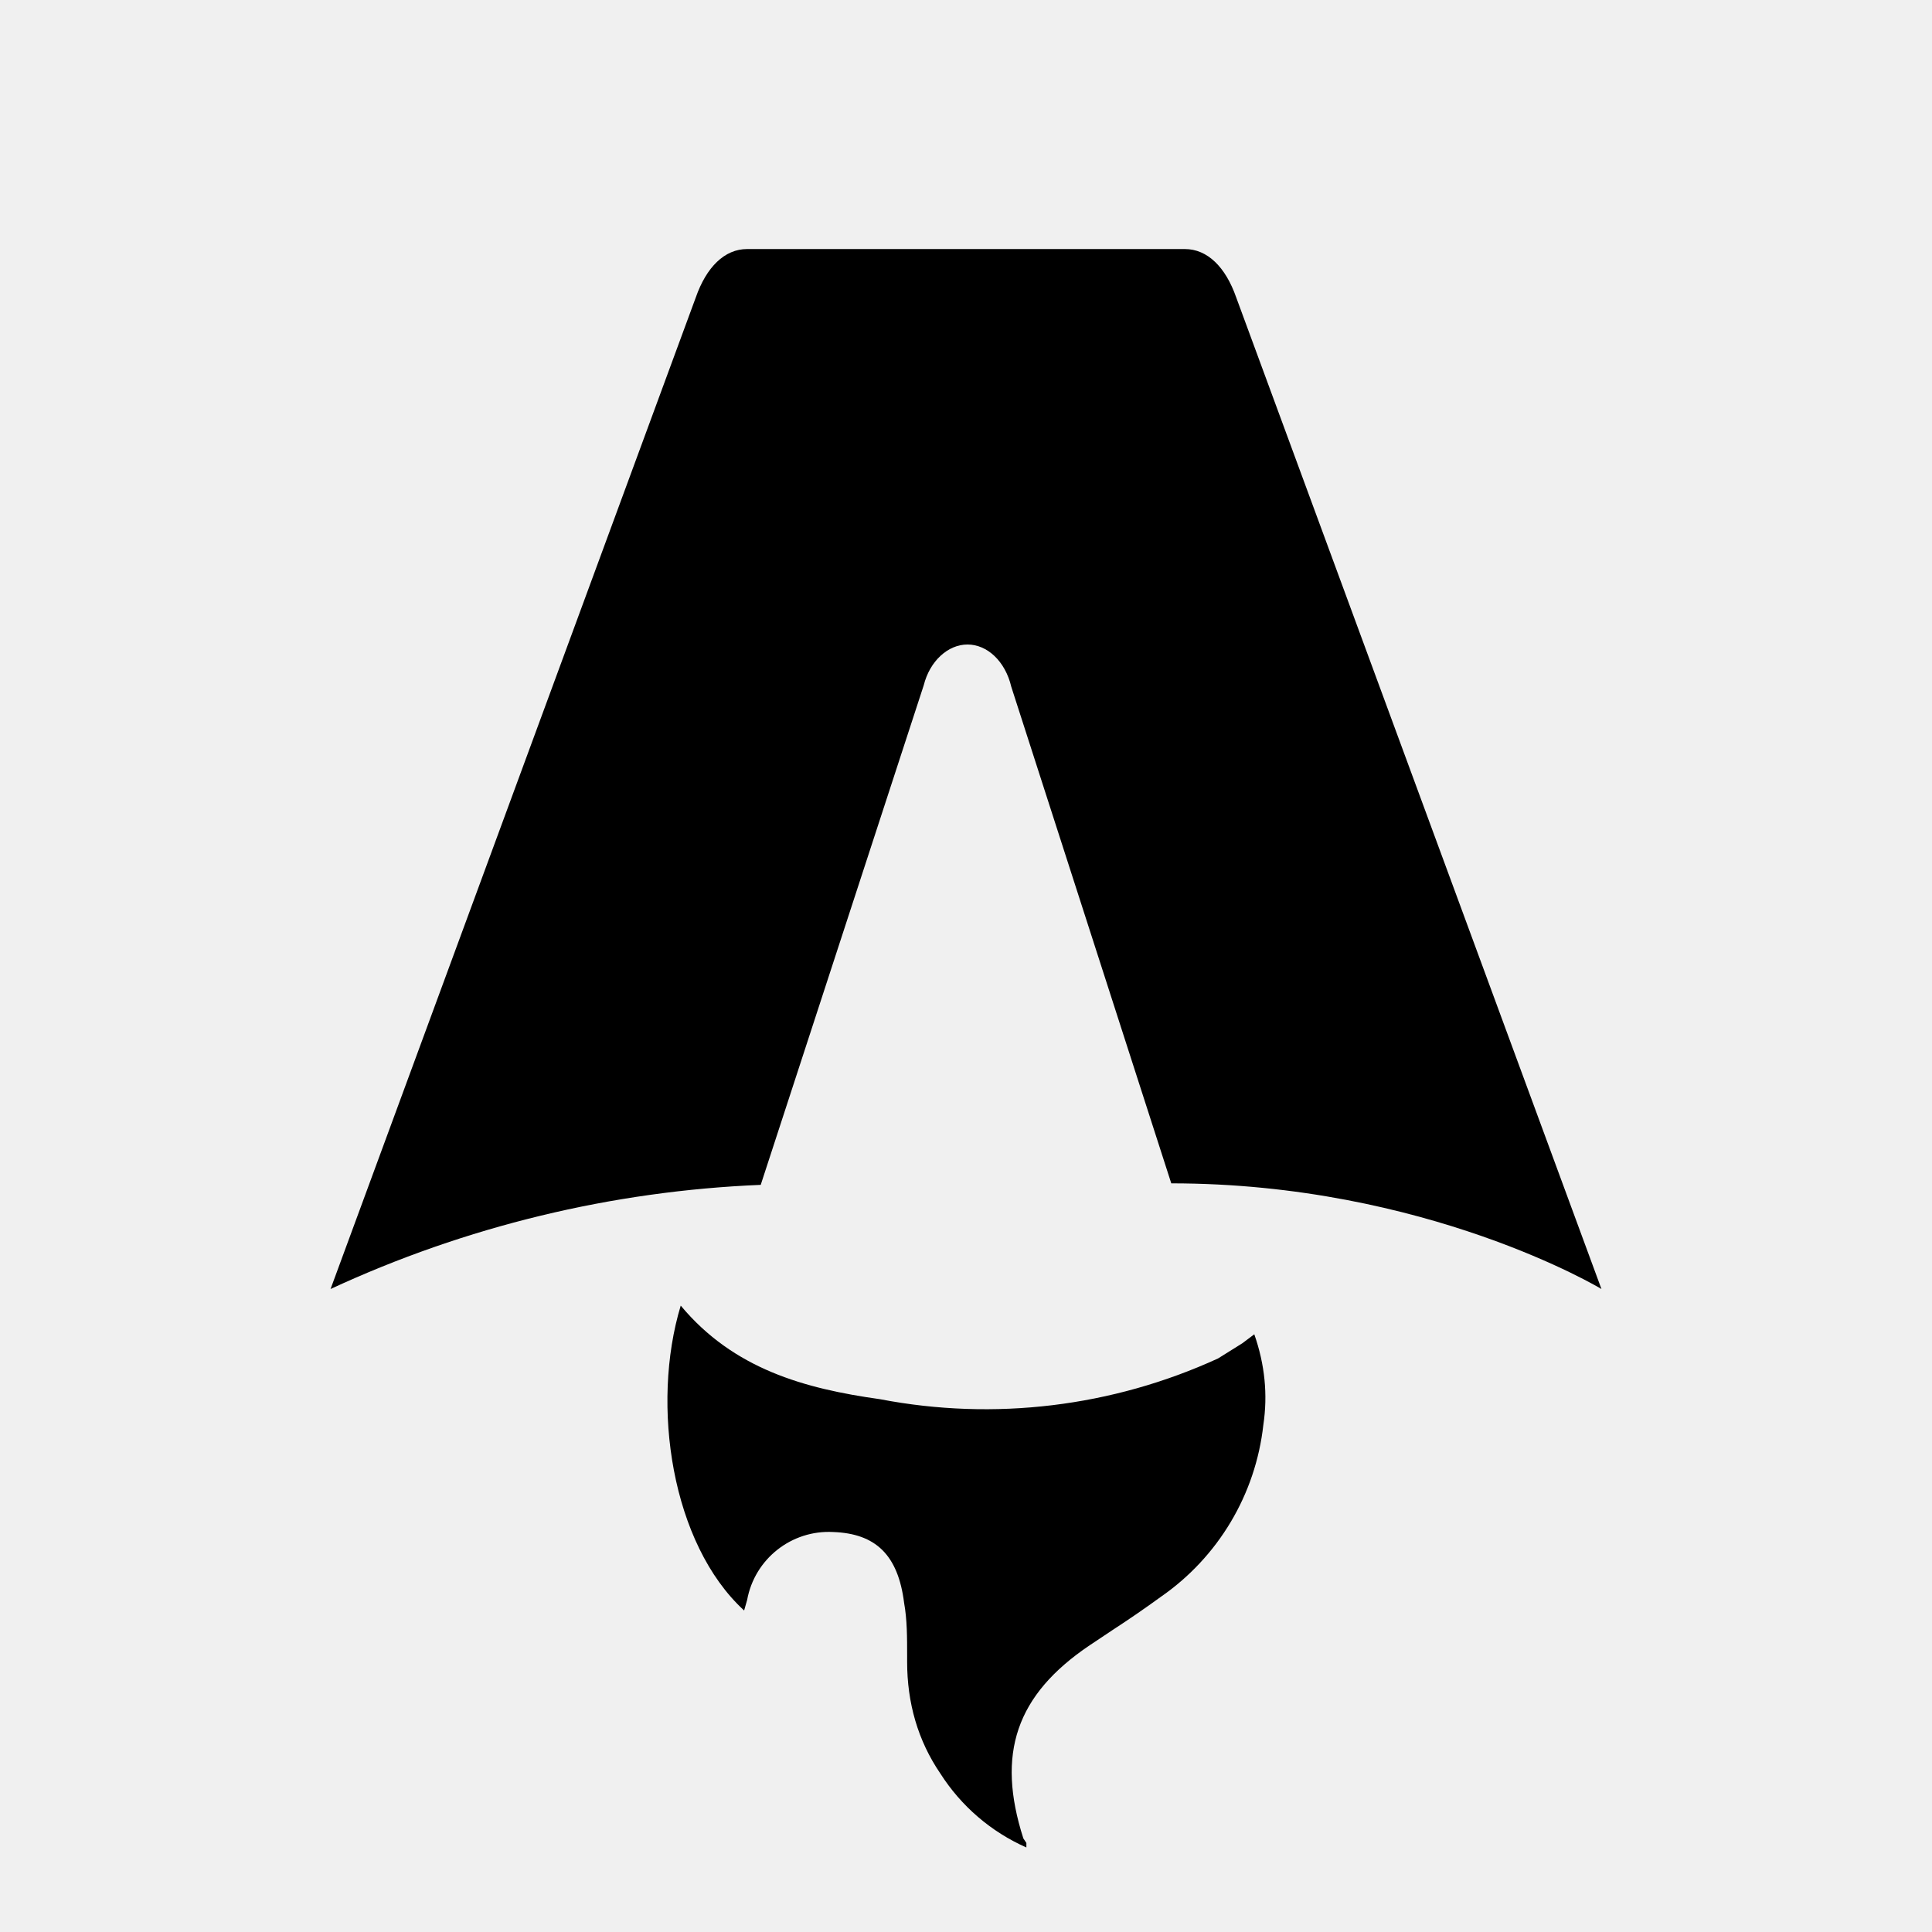
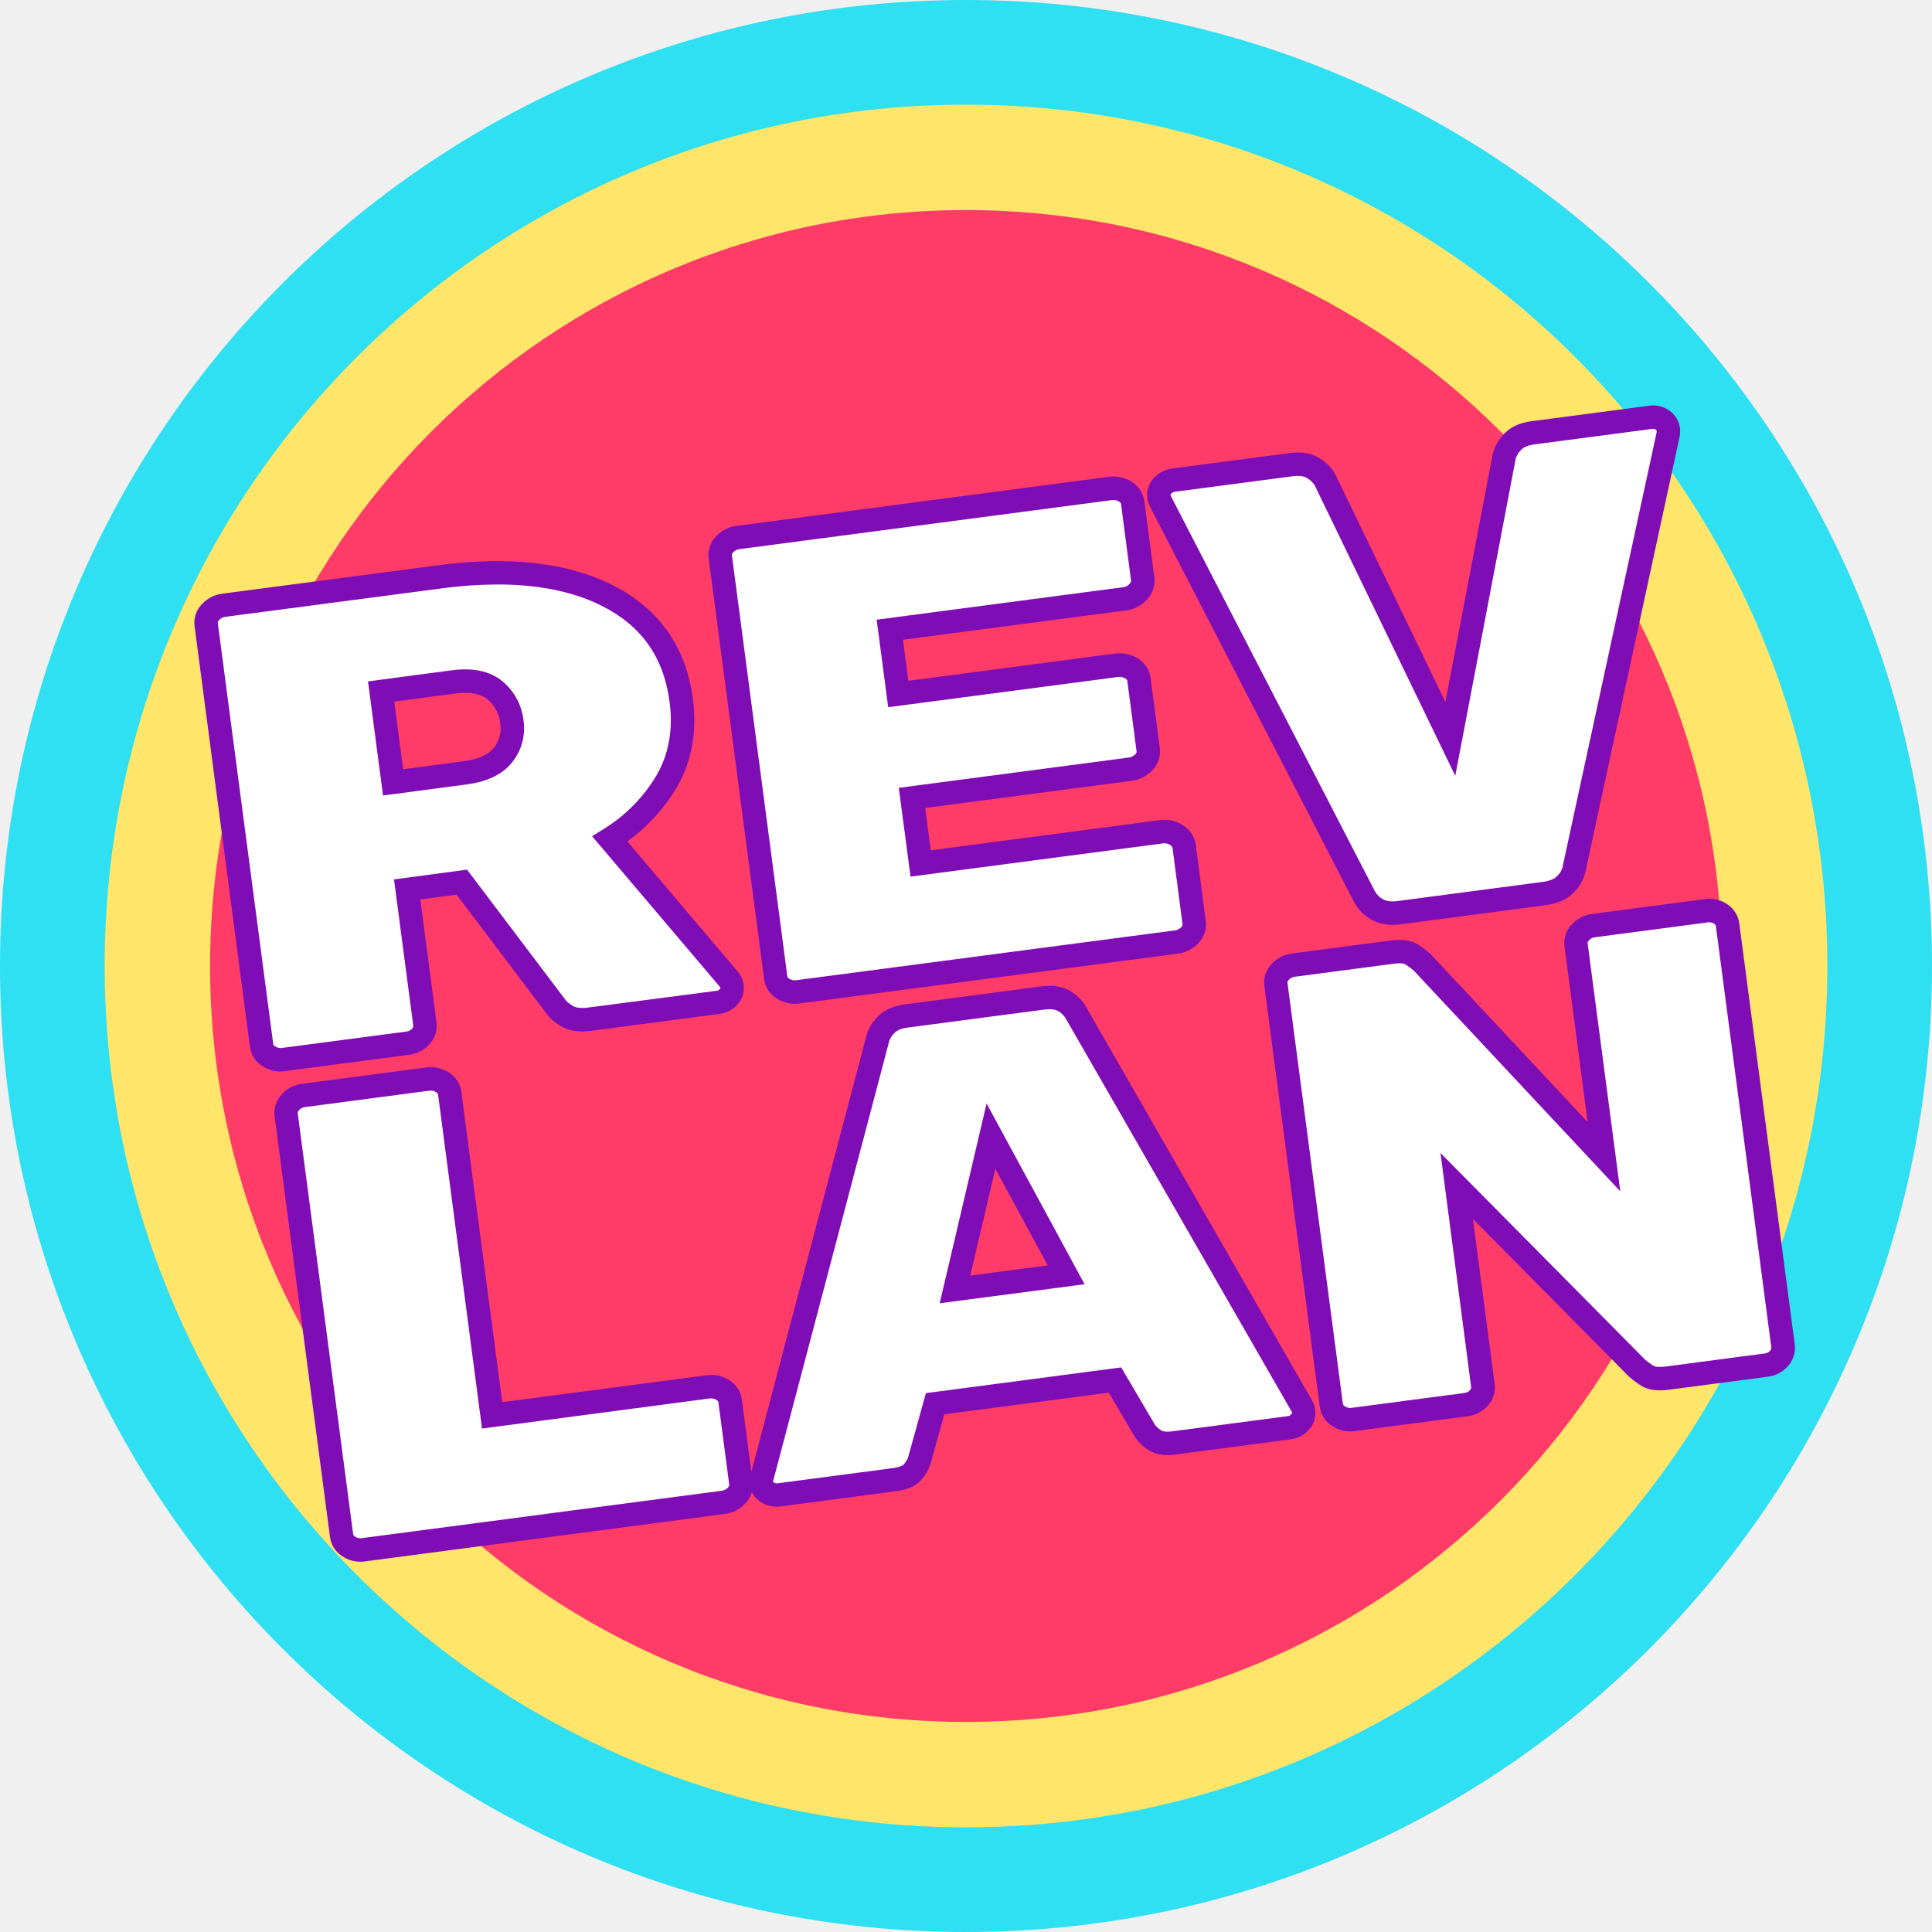
- <svg xmlns="http://www.w3.org/2000/svg" fill="none" viewBox="0 0 128 128">
-   <path d="M50.4 78.5a75.1 75.1 0 0 0-28.5 6.9l24.2-65.7c.7-2 1.9-3.2 3.4-3.2h29c1.5 0 2.7 1.2 3.4 3.2l24.2 65.7s-11.6-7-28.5-7L67 45.5c-.4-1.7-1.6-2.8-2.9-2.8-1.3 0-2.5 1.1-2.9 2.7L50.4 78.5Zm-1.1 28.2Zm-4.2-20.2c-2 6.6-.6 15.8 4.2 20.2a17.5 17.5 0 0 1 .2-.7 5.5 5.5 0 0 1 5.7-4.5c2.8.1 4.3 1.5 4.7 4.7.2 1.1.2 2.3.2 3.5v.4c0 2.7.7 5.2 2.2 7.4a13 13 0 0 0 5.7 4.9v-.3l-.2-.3c-1.8-5.6-.5-9.5 4.4-12.8l1.5-1a73 73 0 0 0 3.2-2.2 16 16 0 0 0 6.8-11.4c.3-2 .1-4-.6-6l-.8.6-1.6 1a37 37 0 0 1-22.4 2.7c-5-.7-9.7-2-13.2-6.2Z" />
-   <style>
-         path { fill: #000; }
-         @media (prefers-color-scheme: dark) {
-             path { fill: #FFF; }
-         }
-     </style>
+ <svg xmlns="http://www.w3.org/2000/svg" width="119" height="119" viewBox="0 0 119 119" fill="none">
+   <g clip-path="url(#clip0_17_788)">
+     <path d="M59.5 119C92.361 119 119 92.361 119 59.5C119 26.639 92.361 0 59.5 0C26.639 0 0 26.639 0 59.5C0 92.361 26.639 119 59.5 119Z" fill="#2FDFF2" />
+     <path d="M59.5 112.553C88.8 112.553 112.553 88.8 112.553 59.5C112.553 30.2 88.8 6.447 59.5 6.447C30.2 6.447 6.447 30.2 6.447 59.5C6.447 88.8 30.2 112.553 59.5 112.553Z" fill="#FFE56A" />
+     <path d="M59.5 106.06C85.215 106.06 106.06 85.215 106.06 59.5C106.06 33.785 85.215 12.94 59.5 12.94C33.785 12.94 12.94 33.785 12.94 59.5C12.94 85.215 33.785 106.06 59.5 106.06Z" fill="#FF3B67" />
+     <path d="M17.464 65.263C17.158 65.305 16.846 65.238 16.583 65.074C16.456 65.005 16.346 64.906 16.264 64.786C16.182 64.665 16.13 64.528 16.111 64.383L12.7 38.477C12.681 38.334 12.696 38.187 12.744 38.05C12.792 37.913 12.872 37.789 12.977 37.689C13.188 37.462 13.472 37.316 13.78 37.277L27.111 35.522C31.352 34.961 34.79 35.349 37.424 36.686C40.059 38.024 41.571 40.171 41.96 43.126C42.205 44.992 41.915 46.643 41.089 48.081C40.264 49.518 39.089 50.716 37.565 51.676L44.888 60.305C44.99 60.426 45.058 60.571 45.087 60.727C45.103 60.844 45.093 60.964 45.059 61.077C45.024 61.191 44.966 61.295 44.887 61.384C44.72 61.584 44.48 61.71 44.22 61.735L36.314 62.776C35.722 62.857 35.254 62.79 34.908 62.575C34.563 62.361 34.33 62.155 34.208 61.956L28.446 54.336L25.075 54.779L26.165 63.054C26.185 63.196 26.172 63.341 26.128 63.477C26.084 63.613 26.01 63.737 25.911 63.84C25.696 64.075 25.402 64.223 25.085 64.255L17.464 65.263ZM24.205 48.188L28.649 47.603C29.74 47.459 30.516 47.092 30.978 46.502C31.205 46.218 31.37 45.888 31.464 45.536C31.557 45.184 31.575 44.816 31.519 44.456C31.436 43.7 31.063 43.006 30.479 42.519C29.891 42.028 29.035 41.855 27.913 42.003L23.472 42.59L24.205 48.188Z" fill="white" />
+     <path d="M17.279 65.998C16.901 65.997 16.53 65.891 16.209 65.692C15.989 65.567 15.8 65.392 15.659 65.181C15.518 64.971 15.428 64.73 15.395 64.478L11.985 38.571C11.952 38.321 11.977 38.066 12.059 37.827C12.141 37.588 12.277 37.372 12.457 37.194C12.781 36.848 13.216 36.627 13.686 36.568L27.017 34.813C31.384 34.238 34.995 34.653 37.75 36.048C40.598 37.493 42.255 39.844 42.676 43.037C42.941 45.056 42.618 46.876 41.713 48.447C40.939 49.777 39.891 50.928 38.639 51.823L45.461 59.868C45.643 60.089 45.761 60.355 45.804 60.638C45.833 60.854 45.816 61.073 45.754 61.282C45.692 61.491 45.586 61.685 45.443 61.85C45.158 62.188 44.754 62.403 44.314 62.452L36.409 63.493C35.649 63.593 35.017 63.493 34.529 63.191C34.166 62.987 33.853 62.706 33.613 62.366L28.124 55.106L25.889 55.401L26.884 62.961C26.918 63.206 26.897 63.455 26.822 63.691C26.747 63.927 26.62 64.143 26.451 64.323C26.122 64.687 25.671 64.918 25.183 64.971L17.558 65.975C17.466 65.988 17.372 65.996 17.279 65.998ZM30.64 36C29.492 36.006 28.345 36.086 27.207 36.241L13.874 37.993C13.729 38.011 13.597 38.081 13.499 38.188C13.404 38.287 13.412 38.34 13.416 38.383L16.828 64.29C16.828 64.334 16.84 64.386 16.956 64.456C17.079 64.535 17.226 64.568 17.37 64.547L24.995 63.543C25.141 63.534 25.278 63.469 25.378 63.363C25.407 63.337 25.429 63.305 25.442 63.268C25.455 63.232 25.458 63.193 25.452 63.154L24.268 54.166L28.768 53.565L34.827 61.582C34.848 61.617 34.947 61.75 35.286 61.959C35.483 62.08 35.805 62.116 36.22 62.06L44.125 61.028C44.164 61.026 44.203 61.017 44.238 61C44.274 60.984 44.305 60.96 44.331 60.93C44.37 60.883 44.373 60.861 44.372 60.84C44.359 60.814 44.343 60.789 44.325 60.766L36.472 51.509L37.176 51.065C38.529 50.237 39.657 49.089 40.459 47.721C41.2 46.43 41.464 44.916 41.24 43.22C40.879 40.489 39.525 38.563 37.094 37.33C35.348 36.444 33.184 36 30.638 36H30.64ZM23.592 48.998L22.667 41.969L27.822 41.287C29.146 41.112 30.2 41.341 30.952 41.966C31.676 42.568 32.139 43.426 32.245 44.362C32.313 44.817 32.288 45.281 32.168 45.726C32.049 46.17 31.84 46.585 31.552 46.944C30.971 47.686 30.027 48.148 28.748 48.315L23.592 48.998ZM24.283 43.213L24.832 47.378L28.564 46.886C29.457 46.766 30.08 46.49 30.42 46.057C30.586 45.848 30.707 45.606 30.775 45.347C30.843 45.088 30.855 44.818 30.812 44.554C30.753 43.977 30.471 43.446 30.025 43.075C29.6 42.722 28.925 42.602 28.016 42.722L24.283 43.213Z" fill="#7E0DB5" />
+     <path d="M49.13 61.094C48.823 61.136 48.511 61.069 48.249 60.905C48.121 60.835 48.012 60.736 47.93 60.617C47.848 60.497 47.796 60.359 47.777 60.215L44.367 34.305C44.348 34.161 44.363 34.015 44.411 33.878C44.459 33.741 44.539 33.617 44.644 33.517C44.855 33.29 45.139 33.145 45.447 33.106L68.37 30.092C68.691 30.043 69.019 30.108 69.298 30.275C69.425 30.345 69.535 30.444 69.617 30.564C69.699 30.684 69.751 30.822 69.77 30.966L70.391 35.684C70.405 35.824 70.387 35.966 70.339 36.099C70.29 36.232 70.213 36.353 70.112 36.452C69.894 36.696 69.594 36.851 69.269 36.889L54.808 38.79L55.328 42.748L68.753 40.981C69.074 40.932 69.402 40.997 69.681 41.164C69.808 41.234 69.917 41.333 69.999 41.453C70.081 41.572 70.134 41.71 70.153 41.854L70.721 46.171C70.74 46.316 70.725 46.462 70.677 46.599C70.629 46.736 70.549 46.86 70.444 46.961C70.219 47.195 69.918 47.343 69.595 47.377L56.17 49.145L56.703 53.183L71.53 51.231C71.855 51.181 72.187 51.254 72.463 51.434C72.59 51.509 72.699 51.612 72.781 51.735C72.863 51.858 72.917 51.998 72.937 52.144L73.546 56.822C73.565 56.966 73.55 57.112 73.502 57.249C73.454 57.386 73.374 57.51 73.269 57.61C73.045 57.843 72.747 57.99 72.427 58.028L49.13 61.094Z" fill="white" />
+     <path d="M48.945 61.829C48.566 61.829 48.196 61.722 47.875 61.522C47.655 61.396 47.467 61.22 47.327 61.009C47.186 60.798 47.096 60.557 47.065 60.305L43.651 34.403C43.617 34.151 43.642 33.895 43.724 33.655C43.806 33.415 43.942 33.197 44.123 33.019C44.447 32.673 44.882 32.452 45.352 32.393L68.271 29.37C68.755 29.299 69.249 29.398 69.668 29.652C69.888 29.777 70.077 29.952 70.218 30.163C70.359 30.373 70.45 30.614 70.483 30.865L71.104 35.583C71.132 35.827 71.106 36.075 71.027 36.308C70.948 36.541 70.817 36.753 70.645 36.929C70.311 37.303 69.852 37.541 69.355 37.599L55.618 39.404L55.95 41.932L68.659 40.259C69.143 40.187 69.637 40.287 70.055 40.541C70.275 40.666 70.464 40.841 70.605 41.052C70.746 41.262 70.836 41.502 70.869 41.754L71.437 46.072C71.471 46.323 71.446 46.578 71.365 46.818C71.283 47.058 71.147 47.276 70.966 47.455C70.63 47.809 70.18 48.035 69.694 48.094L56.986 49.767L57.329 52.373L71.441 50.514C71.936 50.442 72.44 50.553 72.859 50.827C73.074 50.959 73.257 51.137 73.395 51.349C73.533 51.56 73.622 51.8 73.656 52.05L74.268 56.728C74.302 56.979 74.277 57.235 74.195 57.474C74.113 57.714 73.977 57.932 73.796 58.11C73.458 58.463 73.007 58.687 72.52 58.743L49.231 61.81C49.136 61.822 49.041 61.829 48.945 61.829ZM68.579 30.799C68.539 30.799 68.499 30.802 68.459 30.807L45.541 33.824C45.396 33.841 45.263 33.91 45.165 34.018C45.07 34.116 45.077 34.171 45.083 34.213L48.493 60.119C48.499 60.164 48.507 60.215 48.622 60.286C48.745 60.365 48.892 60.397 49.036 60.376L72.33 57.312C72.49 57.297 72.64 57.226 72.753 57.111C72.848 57.012 72.841 56.959 72.835 56.916L72.222 52.24C72.216 52.2 72.207 52.131 72.069 52.041C71.939 51.956 71.781 51.923 71.627 51.949L56.083 53.995L55.361 48.526L69.5 46.664C69.661 46.65 69.812 46.578 69.924 46.463C70.018 46.365 70.011 46.313 70.005 46.269L69.437 41.951C69.431 41.908 69.424 41.855 69.307 41.784C69.169 41.702 69.006 41.672 68.848 41.7L54.707 43.559L53.997 38.169L69.163 36.172C69.319 36.158 69.464 36.085 69.568 35.968C69.64 35.887 69.674 35.822 69.668 35.776L69.05 31.055C69.05 31.012 69.037 30.959 68.92 30.888C68.817 30.827 68.699 30.796 68.579 30.799Z" fill="#7E0DB5" />
+     <path d="M86.176 56.213C85.615 56.287 85.153 56.213 84.791 55.989C84.475 55.815 84.217 55.552 84.049 55.233L71.466 30.863C71.425 30.776 71.397 30.684 71.382 30.59C71.366 30.47 71.379 30.348 71.417 30.234C71.456 30.12 71.52 30.016 71.604 29.93C71.782 29.729 72.028 29.6 72.295 29.569L79.545 28.614C80.107 28.541 80.561 28.617 80.908 28.842C81.204 29.016 81.45 29.265 81.621 29.564L89.336 45.508L92.661 28.114C92.748 27.781 92.921 27.478 93.163 27.234C93.439 26.926 93.859 26.735 94.421 26.661L101.67 25.706C101.928 25.664 102.192 25.725 102.406 25.875C102.505 25.94 102.588 26.026 102.65 26.126C102.713 26.227 102.752 26.34 102.767 26.457C102.777 26.552 102.774 26.648 102.757 26.743L96.958 53.537C96.878 53.888 96.696 54.209 96.437 54.459C96.145 54.77 95.703 54.963 95.113 55.04L86.176 56.213Z" fill="white" />
+     <path d="M85.778 56.966C85.29 56.973 84.811 56.845 84.391 56.596C83.972 56.347 83.63 55.988 83.402 55.557L70.815 31.176L70.806 31.157C70.737 31.006 70.69 30.847 70.665 30.683C70.636 30.46 70.657 30.233 70.727 30.02C70.797 29.805 70.913 29.61 71.067 29.446C71.362 29.12 71.765 28.911 72.201 28.858L79.451 27.904C80.184 27.807 80.807 27.921 81.3 28.241C81.703 28.484 82.035 28.828 82.263 29.24V29.252L89.027 43.233L91.944 27.964C92.059 27.508 92.291 27.089 92.617 26.75C93.011 26.313 93.58 26.042 94.317 25.946L101.568 24.991C102.006 24.925 102.452 25.031 102.815 25.285C102.996 25.409 103.148 25.569 103.262 25.756C103.376 25.942 103.449 26.151 103.476 26.368C103.494 26.529 103.49 26.691 103.464 26.85L103.455 26.894L97.658 53.676C97.552 54.161 97.308 54.605 96.954 54.954C96.547 55.386 95.955 55.655 95.197 55.755L86.271 56.935C86.108 56.956 85.943 56.967 85.778 56.966ZM72.118 30.553L84.703 54.928C84.814 55.118 84.975 55.274 85.169 55.377C85.385 55.511 85.692 55.552 86.082 55.498L95.016 54.321C95.438 54.265 95.739 54.145 95.913 53.959C96.074 53.809 96.189 53.618 96.248 53.406V53.38L102.042 26.613C102.044 26.59 102.044 26.567 102.042 26.544C102.042 26.521 102.036 26.501 101.978 26.46C101.946 26.438 101.909 26.423 101.871 26.416C101.832 26.409 101.793 26.41 101.755 26.419L94.505 27.373C94.122 27.424 93.847 27.538 93.69 27.713C93.536 27.862 93.422 28.048 93.359 28.253L89.636 47.787L80.975 29.888C80.857 29.709 80.7 29.56 80.514 29.452C80.317 29.325 80.023 29.286 79.64 29.332L72.389 30.286C72.294 30.293 72.205 30.336 72.141 30.407C72.094 30.458 72.097 30.475 72.098 30.488C72.103 30.511 72.11 30.532 72.118 30.553Z" fill="#7E0DB5" />
+     <path d="M22.374 95.453C22.072 95.495 21.765 95.428 21.508 95.263C21.381 95.192 21.273 95.093 21.193 94.973C21.112 94.853 21.06 94.716 21.042 94.572L17.632 68.67C17.612 68.527 17.626 68.381 17.673 68.244C17.72 68.107 17.798 67.984 17.901 67.883C18.107 67.657 18.387 67.511 18.69 67.473L26.322 66.468C26.639 66.42 26.962 66.486 27.235 66.654C27.361 66.725 27.468 66.824 27.549 66.944C27.63 67.064 27.682 67.201 27.701 67.344L30.31 87.174L43.598 85.425C43.914 85.377 44.238 85.442 44.51 85.609C44.636 85.68 44.744 85.78 44.825 85.9C44.906 86.02 44.958 86.157 44.976 86.3L45.639 91.338C45.659 91.481 45.645 91.627 45.597 91.764C45.55 91.901 45.472 92.025 45.368 92.126C45.148 92.359 44.853 92.506 44.534 92.541L22.374 95.453Z" fill="white" />
+     <path d="M22.194 96.192C21.816 96.192 21.446 96.084 21.127 95.882C20.91 95.755 20.725 95.579 20.586 95.37C20.447 95.16 20.358 94.921 20.326 94.671L16.916 68.765C16.882 68.515 16.906 68.261 16.985 68.022C17.065 67.783 17.199 67.566 17.377 67.387C17.696 67.039 18.128 66.816 18.596 66.757L26.227 65.752C26.709 65.681 27.2 65.783 27.614 66.038C27.832 66.165 28.017 66.341 28.156 66.551C28.295 66.761 28.384 67.001 28.416 67.251L30.935 86.364L43.507 84.709C43.988 84.638 44.478 84.739 44.892 84.994C45.11 85.121 45.295 85.297 45.434 85.507C45.574 85.717 45.663 85.956 45.695 86.206L46.356 91.24C46.389 91.49 46.365 91.744 46.285 91.982C46.205 92.221 46.072 92.438 45.895 92.617C45.561 92.972 45.113 93.197 44.63 93.253L22.468 96.175C22.377 96.187 22.286 96.193 22.194 96.192ZM26.527 67.176C26.489 67.177 26.451 67.179 26.413 67.184L18.78 68.189C18.641 68.205 18.512 68.272 18.419 68.377C18.332 68.469 18.331 68.519 18.34 68.576L21.75 94.482C21.757 94.538 21.771 94.588 21.877 94.653C21.994 94.73 22.134 94.762 22.272 94.743L44.432 91.825C44.586 91.812 44.729 91.742 44.835 91.63C44.928 91.532 44.921 91.477 44.915 91.433L44.252 86.395C44.246 86.351 44.238 86.296 44.123 86.223C43.991 86.144 43.835 86.115 43.684 86.141L29.689 87.99L26.985 67.438C26.979 67.394 26.971 67.34 26.856 67.267C26.758 67.207 26.646 67.175 26.531 67.176H26.527Z" fill="#7E0DB5" />
+     <path d="M47.998 92.076C47.737 92.116 47.471 92.056 47.251 91.91C47.148 91.848 47.061 91.763 46.995 91.663C46.929 91.562 46.887 91.448 46.871 91.329C46.855 91.229 46.875 91.126 46.925 91.037L54.039 64.074C54.117 63.724 54.294 63.405 54.549 63.153C54.836 62.845 55.255 62.654 55.807 62.58L64.221 61.473C64.803 61.397 65.265 61.472 65.606 61.698C65.909 61.881 66.154 62.144 66.316 62.459L80.212 86.653C80.289 86.803 80.317 86.974 80.293 87.141C80.269 87.308 80.193 87.463 80.077 87.586C79.903 87.784 79.662 87.91 79.4 87.939L72.318 88.871C71.797 88.94 71.401 88.883 71.128 88.703C70.9 88.565 70.701 88.384 70.543 88.17L68.675 84.999L57.601 86.458L56.618 90.004C56.524 90.248 56.387 90.472 56.214 90.667C56.013 90.908 55.635 91.068 55.084 91.142L47.998 92.076ZM58.82 79.425L65.67 78.523L61.038 69.977L58.82 79.425Z" fill="white" />
+     <path d="M47.839 92.805C47.487 92.806 47.143 92.703 46.85 92.508C46.662 92.389 46.502 92.231 46.382 92.044C46.262 91.856 46.184 91.645 46.155 91.424C46.124 91.206 46.156 90.984 46.246 90.783L53.334 63.916C53.44 63.442 53.678 63.008 54.02 62.662C54.424 62.228 54.993 61.959 55.713 61.865L64.126 60.757C64.883 60.658 65.515 60.771 66.005 61.095C66.408 61.346 66.736 61.701 66.955 62.123L80.849 86.317C80.933 86.479 80.987 86.654 81.009 86.835C81.039 87.056 81.019 87.282 80.951 87.495C80.883 87.707 80.769 87.903 80.617 88.066C80.327 88.394 79.927 88.605 79.492 88.657L72.412 89.59C71.704 89.683 71.153 89.59 70.727 89.307C70.419 89.117 70.152 88.868 69.942 88.573L69.921 88.539L68.296 85.78L58.163 87.114L57.296 90.238C57.175 90.565 56.995 90.868 56.764 91.131C56.44 91.522 55.922 91.761 55.172 91.853L48.091 92.786C48.008 92.798 47.923 92.804 47.839 92.805ZM47.609 91.274L47.648 91.303C47.685 91.33 47.727 91.349 47.772 91.359C47.816 91.368 47.862 91.369 47.907 91.361L54.987 90.429C55.42 90.371 55.61 90.265 55.656 90.21C55.768 90.085 55.859 89.943 55.926 89.79L57.03 85.808L69.059 84.224L71.156 87.784C71.26 87.912 71.386 88.02 71.529 88.103C71.573 88.134 71.751 88.224 72.228 88.159L79.308 87.227C79.398 87.219 79.482 87.176 79.54 87.107C79.586 87.054 79.585 87.037 79.583 87.021C79.58 87.006 79.583 86.995 79.583 86.99L65.673 62.787L65.659 62.76C65.553 62.567 65.397 62.407 65.207 62.295C64.966 62.139 64.592 62.149 64.315 62.185L55.901 63.293C55.524 63.343 55.247 63.46 55.079 63.641C54.921 63.792 54.807 63.984 54.75 64.196L54.738 64.255L47.609 91.274ZM57.879 80.275L60.768 67.967L66.805 79.102L57.879 80.275ZM61.308 71.991L59.763 78.569L64.535 77.941L61.308 71.991Z" fill="#7E0DB5" />
+     <path d="M83.337 87.433C83.034 87.474 82.727 87.406 82.47 87.242C82.344 87.171 82.236 87.071 82.155 86.951C82.075 86.831 82.023 86.694 82.004 86.551L78.594 60.645C78.575 60.501 78.589 60.355 78.636 60.218C78.683 60.081 78.761 59.957 78.865 59.856C79.071 59.631 79.35 59.486 79.652 59.447L85.767 58.642C86.319 58.569 86.733 58.63 87.008 58.825C87.283 59.019 87.474 59.163 87.579 59.258L98.792 71.245L97.077 58.211C97.058 58.068 97.072 57.922 97.118 57.785C97.165 57.648 97.243 57.524 97.347 57.422C97.553 57.197 97.832 57.052 98.135 57.014L105.077 56.099C105.387 56.05 105.704 56.117 105.968 56.288C106.089 56.363 106.191 56.465 106.268 56.585C106.344 56.705 106.393 56.84 106.409 56.982L109.821 82.889C109.841 83.03 109.829 83.174 109.786 83.31C109.743 83.445 109.67 83.57 109.573 83.674C109.363 83.907 109.074 84.054 108.761 84.085L102.694 84.885C102.111 84.961 101.681 84.903 101.407 84.708C101.209 84.573 101.018 84.429 100.835 84.275L89.722 73.048L91.338 85.325C91.359 85.466 91.348 85.609 91.307 85.745C91.265 85.881 91.193 86.006 91.097 86.11C90.887 86.343 90.598 86.49 90.286 86.522L83.337 87.433Z" fill="white" />
+     <path d="M83.158 88.167C82.779 88.166 82.409 88.058 82.09 87.856C81.872 87.729 81.687 87.553 81.548 87.344C81.409 87.133 81.321 86.894 81.289 86.645L77.879 60.739C77.845 60.489 77.869 60.234 77.949 59.995C78.029 59.756 78.164 59.539 78.342 59.36C78.662 59.012 79.095 58.789 79.564 58.731L85.679 57.927C86.423 57.828 86.996 57.927 87.43 58.234C87.649 58.383 87.861 58.544 88.065 58.715L88.113 58.762L97.788 69.106L96.367 58.302C96.333 58.053 96.357 57.798 96.437 57.559C96.517 57.32 96.65 57.103 96.828 56.924C97.147 56.577 97.579 56.355 98.047 56.296L104.989 55.382C105.471 55.307 105.964 55.414 106.372 55.683C106.579 55.816 106.755 55.992 106.886 56.2C107.018 56.408 107.101 56.643 107.132 56.887L110.543 82.793C110.577 83.036 110.556 83.284 110.483 83.519C110.41 83.753 110.286 83.969 110.12 84.15C109.796 84.516 109.348 84.747 108.863 84.8L102.793 85.599C102.016 85.702 101.428 85.599 100.995 85.296C100.775 85.147 100.563 84.987 100.361 84.815L100.328 84.784L90.724 75.082L92.06 85.229C92.094 85.472 92.074 85.721 92.001 85.955C91.928 86.19 91.804 86.406 91.638 86.587C91.313 86.952 90.865 87.183 90.38 87.236L83.438 88.149C83.345 88.162 83.251 88.168 83.158 88.167ZM86.185 59.335C86.076 59.336 85.968 59.343 85.86 59.358L79.745 60.163C79.606 60.179 79.477 60.246 79.384 60.351C79.297 60.443 79.296 60.493 79.303 60.55L82.713 86.457C82.722 86.512 82.735 86.561 82.842 86.626C82.958 86.704 83.098 86.736 83.236 86.717L90.177 85.802C90.316 85.793 90.445 85.731 90.539 85.629C90.567 85.602 90.589 85.568 90.601 85.531C90.614 85.494 90.617 85.454 90.611 85.416L88.726 71.018L101.331 83.749C101.39 83.8 101.526 83.909 101.822 84.117C101.855 84.14 102.034 84.237 102.598 84.169L108.668 83.369C108.806 83.361 108.936 83.298 109.029 83.195C109.058 83.168 109.079 83.135 109.092 83.098C109.105 83.061 109.108 83.022 109.101 82.983L105.693 57.077C105.69 57.038 105.678 57.001 105.657 56.968C105.636 56.936 105.607 56.909 105.573 56.89C105.455 56.815 105.313 56.788 105.176 56.816L98.233 57.731C98.093 57.746 97.964 57.813 97.872 57.918C97.785 58.01 97.784 58.06 97.791 58.117L99.801 73.381L87.076 59.779C87.014 59.727 86.879 59.62 86.594 59.418C86.469 59.351 86.326 59.322 86.185 59.335Z" fill="#7E0DB5" />
+   </g>
+   <defs>
+     <clipPath id="clip0_17_788">
+       <rect width="119" height="119" fill="white" />
+     </clipPath>
+   </defs>
</svg>
